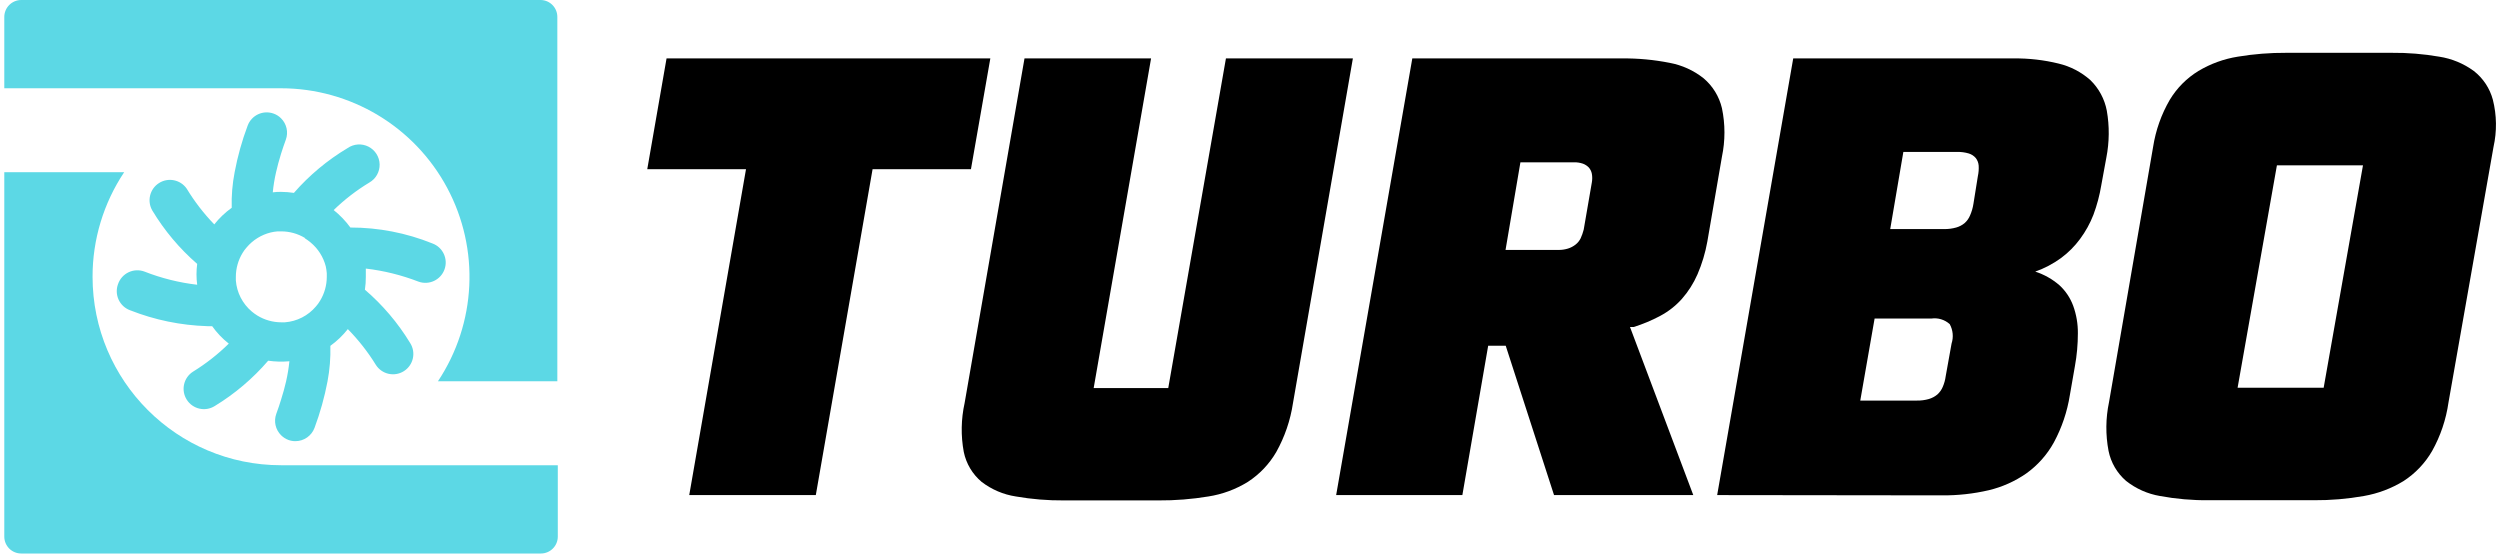
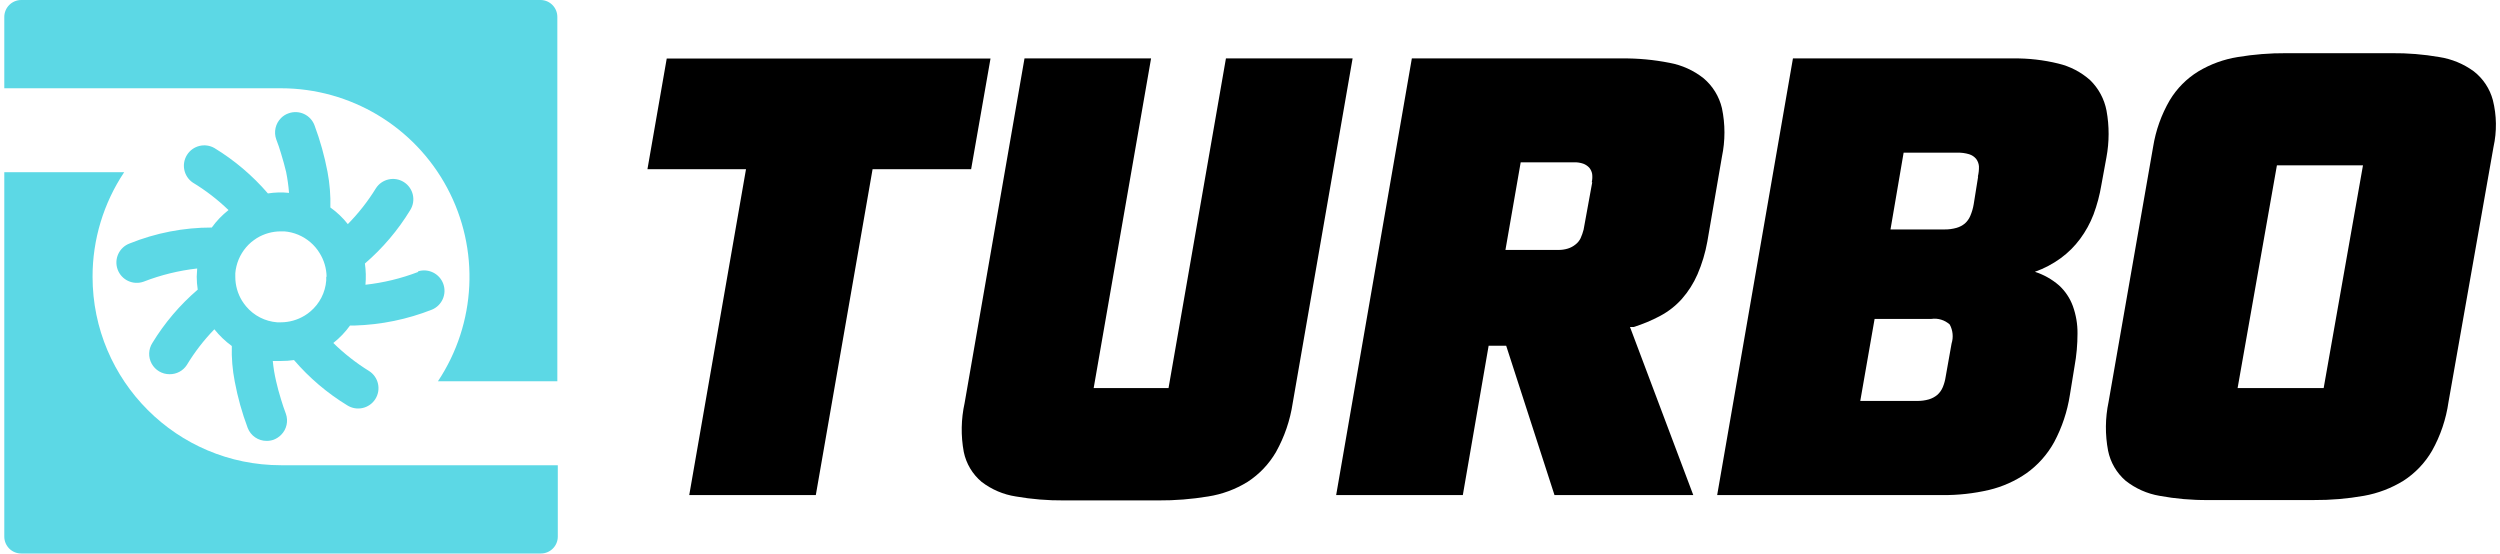
<svg xmlns="http://www.w3.org/2000/svg" class="logo" width="271" height="60" viewBox="0 0 271.24 60.26">
  <g class="logo__icon" fill="#5cd8e5">
    <path d="m58.42 0h-56.57a1.85 1.85 0 0 0 -1.85 1.85v7.76h30.13a20.53 20.53 0 0 1 17.08 31.9h13v-39.66a1.84 1.84 0 0 0 -1.79-1.85z" />
    <path d="m9.61 30.13a20.47 20.47 0 0 1 3.44-11.38h-13.05v39.67a1.84 1.84 0 0 0 1.85 1.84h56.57a1.84 1.84 0 0 0 1.84-1.84v-7.77h-30.13a20.52 20.52 0 0 1 -20.52-20.52z" />
-     <path d="m12.38 30.94a2.21 2.21 0 0 0 1.32 2.84 25 25 0 0 0 8.41 1.73h.52a9.07 9.07 0 0 0 1.81 1.9 22 22 0 0 1 -3.89 3.05 2.21 2.21 0 0 0 2.37 3.74 24.46 24.46 0 0 0 5.81-4.93 10 10 0 0 0 2.31.06 18.41 18.41 0 0 1 -.36 2.19c-.15.63-.32 1.29-.55 2-.15.49-.32 1-.52 1.54a2.22 2.22 0 0 0 .52 2.32 2.26 2.26 0 0 0 .81.52 2.19 2.19 0 0 0 .75.13 2.23 2.23 0 0 0 2.09-1.46 31.22 31.22 0 0 0 1.41-5.05 18.2 18.2 0 0 0 .31-3.87 9.38 9.38 0 0 0 1.9-1.82 22.06 22.06 0 0 1 3.05 3.89 2.21 2.21 0 1 0 3.74-2.37 24.23 24.23 0 0 0 -4.93-5.81 9.23 9.23 0 0 0 .1-1.4c0-.3 0-.6 0-.9a23.49 23.49 0 0 1 5.73 1.42 2.21 2.21 0 1 0 1.51-4.16 23.8 23.8 0 0 0 -8.92-1.73 9.93 9.93 0 0 0 -1.82-1.9 21.6 21.6 0 0 1 3.89-3 2.22 2.22 0 1 0 -2.37-3.75 24.26 24.26 0 0 0 -5.85 4.88 9.23 9.23 0 0 0 -1.4-.11c-.3 0-.6 0-.9.05a17 17 0 0 1 .36-2.2c.14-.62.32-1.29.54-2 .15-.49.33-1 .52-1.53a2.21 2.21 0 0 0 -.52-2.33 2.15 2.15 0 0 0 -.8-.51 2.21 2.21 0 0 0 -2.84 1.32 30.22 30.22 0 0 0 -1.41 5.05 17.66 17.66 0 0 0 -.32 3.88 9.58 9.58 0 0 0 -1.9 1.81 22 22 0 0 1 -3-3.89 2.22 2.22 0 0 0 -3.75 2.37 24.25 24.25 0 0 0 4.89 5.82 8.69 8.69 0 0 0 0 2.27 22.92 22.92 0 0 1 -5.73-1.43 2.22 2.22 0 0 0 -2.89 1.37zm20.34-5a5.79 5.79 0 0 1 .62.45 5 5 0 0 1 1.66 2.61 6.16 6.16 0 0 1 .11.75v.4a5 5 0 0 1 -.73 2.59 3.92 3.92 0 0 1 -.45.62 4.9 4.9 0 0 1 -3.38 1.73h-.4a5 5 0 0 1 -2.59-.73 5.24 5.24 0 0 1 -.61-.44 4.9 4.9 0 0 1 -1.74-3.39c0-.13 0-.26 0-.4a5 5 0 0 1 .73-2.59 3.84 3.84 0 0 1 .45-.61 5 5 0 0 1 2.61-1.62 4.69 4.69 0 0 1 .75-.12h.4a5 5 0 0 1 2.57.71z" />
+     <path d="m45.05 29.61a23.13 23.13 0 0 1 -5.73 1.39 10 10 0 0 0 -.06-2.31 24.46 24.46 0 0 0 4.93-5.81 2.21 2.21 0 0 0 -3.74-2.37 22 22 0 0 1 -3.05 3.89 9.07 9.07 0 0 0 -1.9-1.81 18.24 18.24 0 0 0 -.31-3.88 31.22 31.22 0 0 0 -1.41-5.05 2.21 2.21 0 0 0 -2.84-1.32 2.11 2.11 0 0 0 -.81.51 2.23 2.23 0 0 0 -.52 2.33c.2.53.37 1 .52 1.53.22.71.4 1.38.55 2a18.89 18.89 0 0 1 .32 2.29 8.62 8.62 0 0 0 -2.3.06 24.52 24.52 0 0 0 -5.82-4.94 2.22 2.22 0 0 0 -2.37 3.75 22.07 22.07 0 0 1 3.9 3 9.35 9.35 0 0 0 -1.82 1.9 23.85 23.85 0 0 0 -8.93 1.73 2.21 2.21 0 0 0 1.52 4.16 23.28 23.28 0 0 1 5.82-1.43c0 .3-.05.6-.05.9a9.23 9.23 0 0 0 .11 1.4 24.26 24.26 0 0 0 -4.94 5.81 2.21 2.21 0 0 0 1.87 3.4 2.2 2.2 0 0 0 1.88-1 21.6 21.6 0 0 1 3-3.89 9.93 9.93 0 0 0 1.9 1.82 17.62 17.62 0 0 0 .32 3.87 30.22 30.22 0 0 0 1.41 5.05 2.2 2.2 0 0 0 2.07 1.41 2.25 2.25 0 0 0 .76-.13 2.31 2.31 0 0 0 .8-.52 2.2 2.2 0 0 0 .52-2.32c-.19-.54-.37-1-.52-1.54-.22-.71-.4-1.37-.54-2a16.58 16.58 0 0 1 -.36-2.19h.9a9.36 9.36 0 0 0 1.41-.1 24.39 24.39 0 0 0 5.8 4.93 2.21 2.21 0 1 0 2.37-3.74 22.34 22.34 0 0 1 -3.89-3.05 9.38 9.38 0 0 0 1.82-1.9h.51a25 25 0 0 0 8.41-1.73 2.22 2.22 0 0 0 -1.51-4.17zm-10 .52v.4a4.9 4.9 0 0 1 -1.74 3.39 4.51 4.51 0 0 1 -.61.44 5 5 0 0 1 -2.59.73h-.4a4.9 4.9 0 0 1 -3.38-1.73 5.79 5.79 0 0 1 -.45-.62 5 5 0 0 1 -.73-2.59c0-.13 0-.27 0-.4a4.69 4.69 0 0 1 .12-.75 5 5 0 0 1 1.61-2.63 7 7 0 0 1 .62-.45 5 5 0 0 1 2.59-.73h.4a4.81 4.81 0 0 1 .76.12 5 5 0 0 1 2.63 1.62 4.51 4.51 0 0 1 .44.61 5 5 0 0 1 .77 2.59z" />
  </g>
  <g class="logo__wordmark" fill="#000">
-     <path d="m74.57 53.9 6.18-35.48h-10.75l2.1-12.06h35.25l-2.11 12.06h-10.71l-6.18 35.48z" />
-     <path d="m124.85 6.36-6.25 35.89h8.12l6.28-35.89h13.82l-6.52 37.52a15.69 15.69 0 0 1 -1.82 5.33 9.66 9.66 0 0 1 -3.09 3.25 11.56 11.56 0 0 1 -4.3 1.59 32 32 0 0 1 -5.43.43h-10.31a29.13 29.13 0 0 1 -5.22-.43 8.16 8.16 0 0 1 -3.73-1.59 5.78 5.78 0 0 1 -1.94-3.25 13.37 13.37 0 0 1 .09-5.33l6.52-37.52z" />
-     <path d="m145 53.9 8.29-47.54h22.81a25.36 25.36 0 0 1 5.2.48 8.42 8.42 0 0 1 3.7 1.68 6.09 6.09 0 0 1 2 3.26 12.89 12.89 0 0 1 0 5.28l-1.59 9.24a16.21 16.21 0 0 1 -1.07 3.56 10.24 10.24 0 0 1 -1.7 2.68 8.52 8.52 0 0 1 -2.36 1.85 16.45 16.45 0 0 1 -2.89 1.21h-.4l6.89 18.3h-15.16l-5.26-16.26h-1.91l-2.81 16.26zm18.44-26.69h5.8a3.35 3.35 0 0 0 1-.15 2.57 2.57 0 0 0 .82-.43 2 2 0 0 0 .56-.69 5.75 5.75 0 0 0 .33-.94l.89-5.16a2.73 2.73 0 0 0 0-.91 1.48 1.48 0 0 0 -.32-.68 1.72 1.72 0 0 0 -.65-.43 2.84 2.84 0 0 0 -1-.15h-5.81z" />
-     <path d="m186.48 53.9 8.28-47.54h24a19.51 19.51 0 0 1 4.89.56 8 8 0 0 1 3.46 1.8 6.27 6.27 0 0 1 1.79 3.33 14 14 0 0 1 -.05 5.11l-.55 3a17.28 17.28 0 0 1 -.86 3.23 11.22 11.22 0 0 1 -1.44 2.61 9.81 9.81 0 0 1 -2.08 2.09 11 11 0 0 1 -2.81 1.48 7.58 7.58 0 0 1 2.64 1.49 5.73 5.73 0 0 1 1.49 2.23 8.55 8.55 0 0 1 .51 3 19.84 19.84 0 0 1 -.32 3.56l-.55 3.15a16.13 16.13 0 0 1 -1.74 5.16 10.2 10.2 0 0 1 -3 3.38 12.06 12.06 0 0 1 -4.09 1.83 21.59 21.59 0 0 1 -5.08.56zm15.58-10.29h6.18a4.43 4.43 0 0 0 1.29-.17 2.61 2.61 0 0 0 .92-.49 2.32 2.32 0 0 0 .59-.83 4.37 4.37 0 0 0 .32-1.16l.64-3.56a2.67 2.67 0 0 0 -.2-2.11 2.46 2.46 0 0 0 -2-.61h-6.18zm3.26-18.67h5.87a4.63 4.63 0 0 0 1.31-.17 2.5 2.5 0 0 0 .92-.48 2.29 2.29 0 0 0 .59-.83 5 5 0 0 0 .37-1.27l.48-3a4.15 4.15 0 0 0 .09-1.17 1.55 1.55 0 0 0 -.31-.81 1.63 1.63 0 0 0 -.76-.5 4.13 4.13 0 0 0 -1.26-.17h-5.87z" />
-     <path d="m233.94 16a14.71 14.71 0 0 1 1.82-5.14 9.31 9.31 0 0 1 3.11-3.13 12.05 12.05 0 0 1 4.29-1.56 31.05 31.05 0 0 1 5.28-.42h11.48a28.77 28.77 0 0 1 5.17.42 8.58 8.58 0 0 1 3.77 1.56 5.91 5.91 0 0 1 2.07 3.13 11.11 11.11 0 0 1 .07 5.14l-4.9 27.81a15.25 15.25 0 0 1 -1.79 5.3 9.62 9.62 0 0 1 -3.1 3.26 12.31 12.31 0 0 1 -4.32 1.63 30.24 30.24 0 0 1 -5.46.46h-11.43a27.78 27.78 0 0 1 -5.31-.46 8.16 8.16 0 0 1 -3.7-1.65 5.85 5.85 0 0 1 -1.9-3.26 13.49 13.49 0 0 1 .05-5.3zm9.2 26.21h9.37l4.28-24.21h-9.37z" />
+     <path d="m107.37 6.37h-35.25l-2.1 12.05h10.73l-6.18 35.48h13.78l6.18-35.48h10.73z" />
+     <path d="m133 6.36-6.25 35.89h-8.15l6.25-35.89h-13.78l-6.52 37.52a13.37 13.37 0 0 0 -.09 5.33 5.78 5.78 0 0 0 1.94 3.25 8.16 8.16 0 0 0 3.73 1.59 29.13 29.13 0 0 0 5.22.43h10.28a32.06 32.06 0 0 0 5.43-.43 11.56 11.56 0 0 0 4.3-1.59 9.66 9.66 0 0 0 3.09-3.25 15.69 15.69 0 0 0 1.82-5.33l6.52-37.52z" />
+     <path d="m187 11.78a6.09 6.09 0 0 0 -2-3.26 8.42 8.42 0 0 0 -3.71-1.68 25.36 25.36 0 0 0 -5.2-.48h-22.85l-8.24 47.54h13.79l2.81-16.26h1.91l5.26 16.26h15.11l-6.89-18.3h.4a16.45 16.45 0 0 0 2.89-1.21 8.52 8.52 0 0 0 2.36-1.85 10.24 10.24 0 0 0 1.7-2.68 16.21 16.21 0 0 0 1.07-3.56l1.59-9.24a12.89 12.89 0 0 0 0-5.28zm-14.12 8.06-.94 5.16a5.75 5.75 0 0 1 -.33.94 1.92 1.92 0 0 1 -.57.69 2.42 2.42 0 0 1 -.81.43 3.35 3.35 0 0 1 -1 .15h-5.8l1.66-9.54h5.81a2.84 2.84 0 0 1 1 .15 1.72 1.72 0 0 1 .65.43 1.48 1.48 0 0 1 .32.68 2.73 2.73 0 0 1 -.04.91z" />
+     <path d="m228.87 12.05a6.27 6.27 0 0 0 -1.79-3.33 8 8 0 0 0 -3.46-1.8 19.51 19.51 0 0 0 -4.89-.56h-24l-8.25 47.54h24.52a21.59 21.59 0 0 0 5.08-.56 12.06 12.06 0 0 0 4.09-1.83 10.2 10.2 0 0 0 3-3.38 16.13 16.13 0 0 0 1.71-5.13l.51-3.13a19.84 19.84 0 0 0 .32-3.56 8.55 8.55 0 0 0 -.51-3 5.73 5.73 0 0 0 -1.49-2.23 7.58 7.58 0 0 0 -2.64-1.49 11 11 0 0 0 2.81-1.48 9.81 9.81 0 0 0 2.12-2.11 11.22 11.22 0 0 0 1.45-2.64 17.28 17.28 0 0 0 .86-3.23l.55-3a14 14 0 0 0 .01-5.08zm-16.87 25.35-.64 3.6a4.79 4.79 0 0 1 -.32 1.16 2.32 2.32 0 0 1 -.59.83 2.61 2.61 0 0 1 -.92.49 4.43 4.43 0 0 1 -1.29.17h-6.18l1.56-8.93h6.18a2.46 2.46 0 0 1 2 .61 2.67 2.67 0 0 1 .2 2.07zm2.89-18.17-.48 3a5.48 5.48 0 0 1 -.37 1.27 2.29 2.29 0 0 1 -.59.83 2.5 2.5 0 0 1 -.92.48 4.63 4.63 0 0 1 -1.31.17h-5.87l1.43-8.36h5.87a4.13 4.13 0 0 1 1.26.17 1.63 1.63 0 0 1 .76.5 1.55 1.55 0 0 1 .31.81 4.15 4.15 0 0 1 -.12 1.13z" />
+     <path d="m270.93 10.9a5.91 5.91 0 0 0 -2.07-3.13 8.58 8.58 0 0 0 -3.77-1.56 28.77 28.77 0 0 0 -5.17-.42h-11.48a31.05 31.05 0 0 0 -5.28.42 12.05 12.05 0 0 0 -4.29 1.56 9.31 9.31 0 0 0 -3.11 3.13 14.71 14.71 0 0 0 -1.82 5.1l-4.85 27.77a13.49 13.49 0 0 0 -.05 5.3 5.85 5.85 0 0 0 1.9 3.26 8.16 8.16 0 0 0 3.7 1.65 27.78 27.78 0 0 0 5.31.46h11.48a30.24 30.24 0 0 0 5.46-.46 12.31 12.31 0 0 0 4.32-1.65 9.62 9.62 0 0 0 3.1-3.26 15.25 15.25 0 0 0 1.79-5.3l4.9-27.77a11.11 11.11 0 0 0 -.07-5.1zm-18.42 31.35h-9.37l4.28-24.25h9.37z" />
  </g>
</svg>
